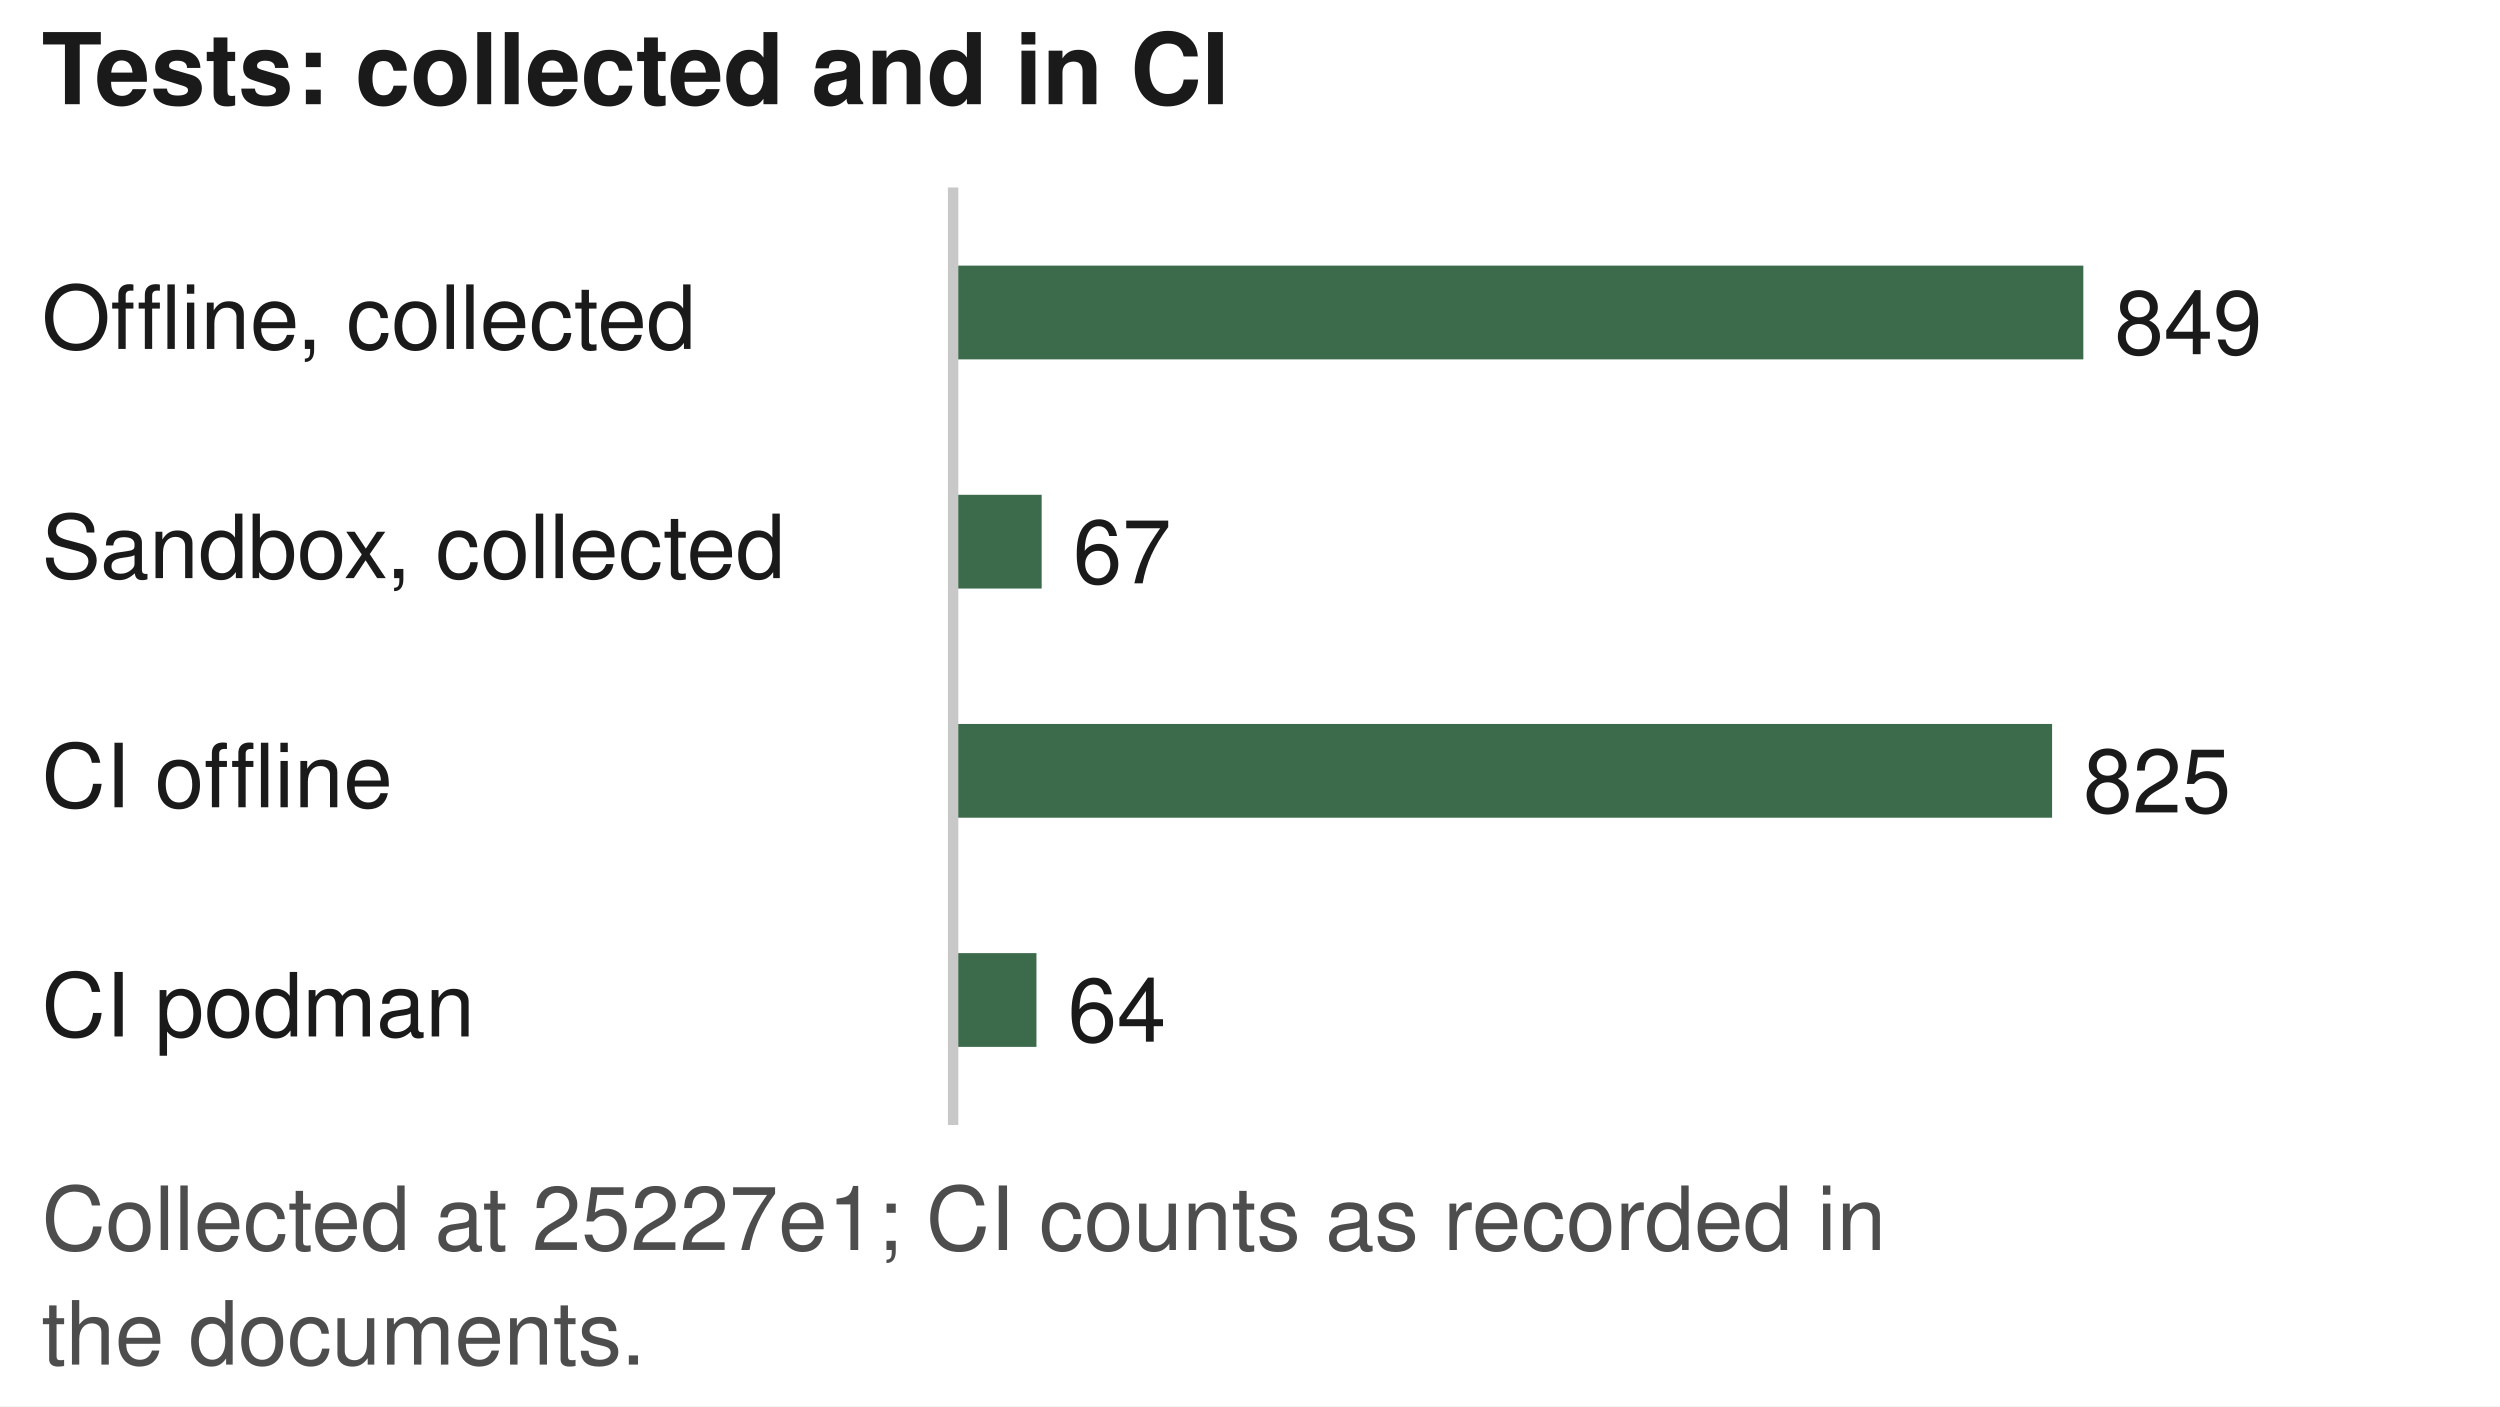
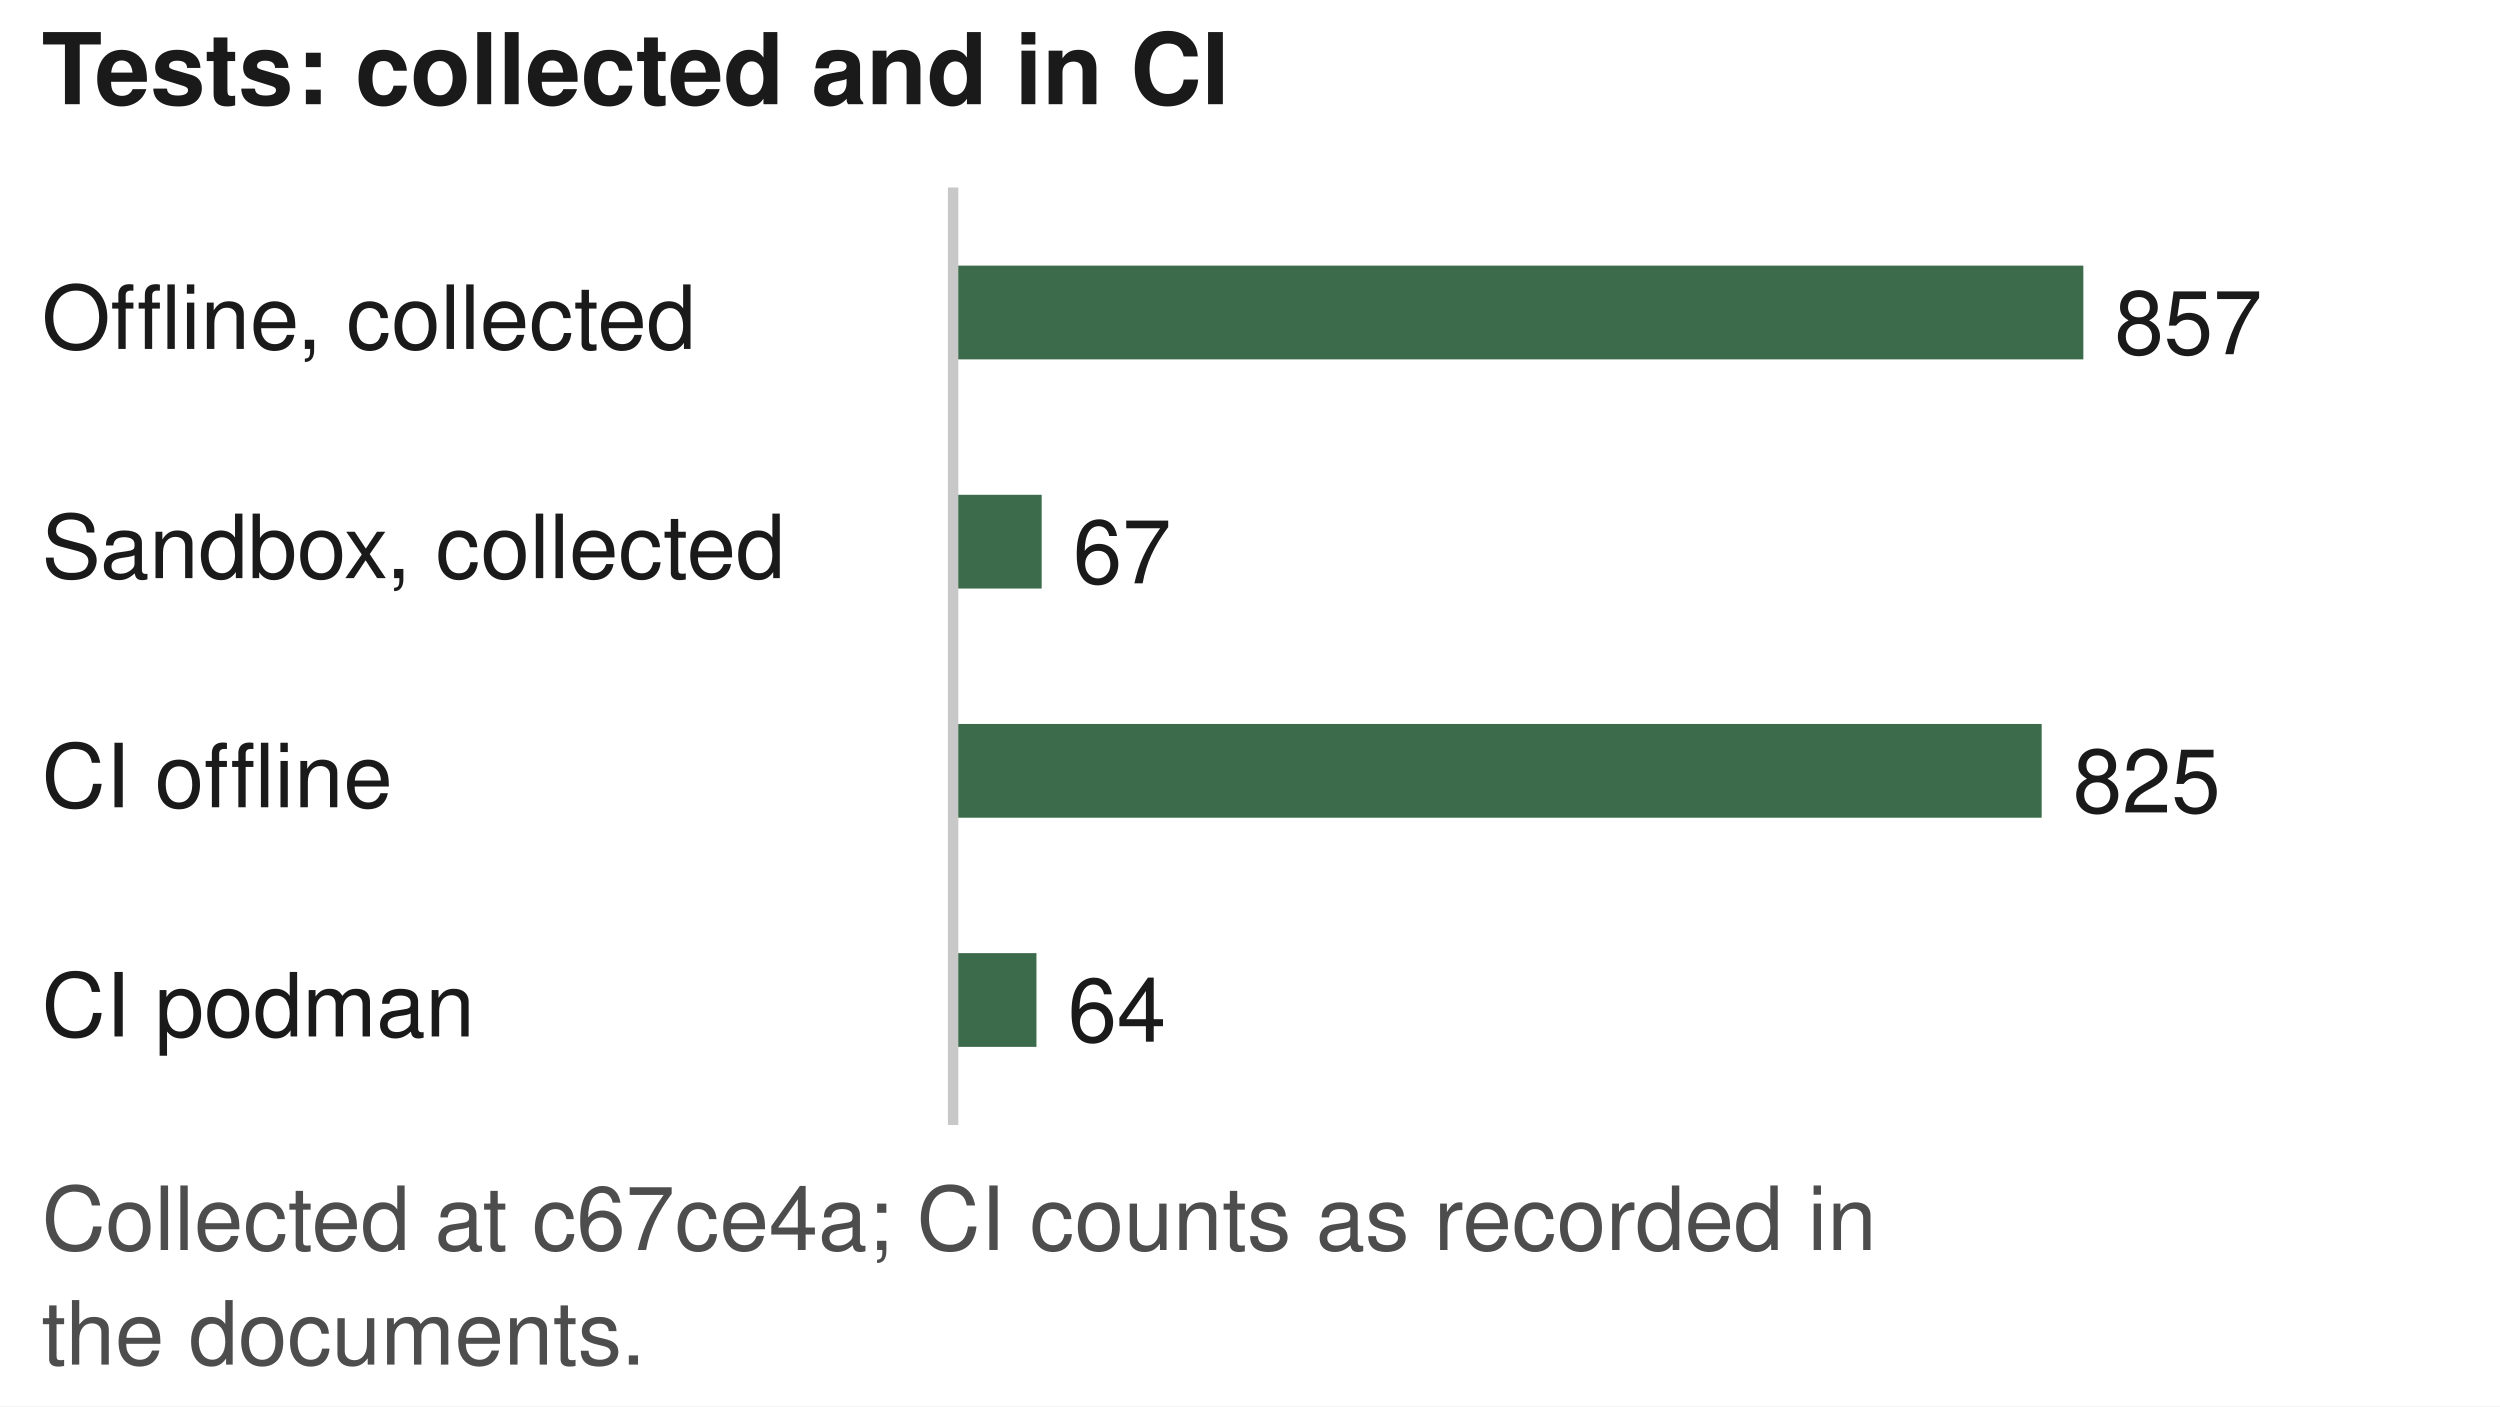
<svg xmlns="http://www.w3.org/2000/svg" viewBox="0 0 480 270" width="480" height="270" role="img" aria-labelledby="engineering-tests-compact-title engineering-tests-compact-desc">
  <style>text{font-family:system-ui,-apple-system,"Segoe UI",Helvetica,Arial,sans-serif}</style>
  <rect x="0" y="0" width="480" height="270" fill="#ffffff" />
  <text x="8" y="20" font-size="19" font-weight="bold" fill="#1a1a1a">Tests: collected and in CI</text>
  <text x="8" y="67" font-size="17" fill="#1a1a1a">Offline, collected</text>
  <rect x="183" y="51" width="217" height="18" fill="#3b6b4a" stroke="none" stroke-width="2" />
-   <text x="406" y="68" font-size="17" fill="#1a1a1a">849</text>
+   <text x="406" y="68" font-size="17" fill="#1a1a1a">857</text>
  <text x="8" y="111" font-size="17" fill="#1a1a1a">Sandbox, collected</text>
  <rect x="183" y="95" width="17" height="18" fill="#3b6b4a" stroke="none" stroke-width="2" />
  <text x="206" y="112" font-size="17" fill="#1a1a1a">67</text>
  <text x="8" y="155" font-size="17" fill="#1a1a1a">CI offline</text>
-   <rect x="183" y="139" width="211" height="18" fill="#3b6b4a" stroke="none" stroke-width="2" />
-   <text x="400" y="156" font-size="17" fill="#1a1a1a">825</text>
+   <rect x="183" y="139" width="209" height="18" fill="#3b6b4a" stroke="none" stroke-width="2" />
+   <text x="398" y="156" font-size="17" fill="#1a1a1a">825</text>
  <text x="8" y="199" font-size="17" fill="#1a1a1a">CI podman</text>
  <rect x="183" y="183" width="16" height="18" fill="#3b6b4a" stroke="none" stroke-width="2" />
  <text x="205" y="200" font-size="17" fill="#1a1a1a">64</text>
  <path d="M183 36V216" stroke="#c8c8c8" stroke-width="2" fill="none" />
-   <text x="8" y="240" font-size="17" fill="#4d4d4d">Collected at 25227e1; CI counts as recorded in</text>
+   <text x="8" y="240" font-size="17" fill="#4d4d4d">Collected at c67ce4a; CI counts as recorded in</text>
  <text x="8" y="262" font-size="17" fill="#4d4d4d">the documents.</text>
</svg>
